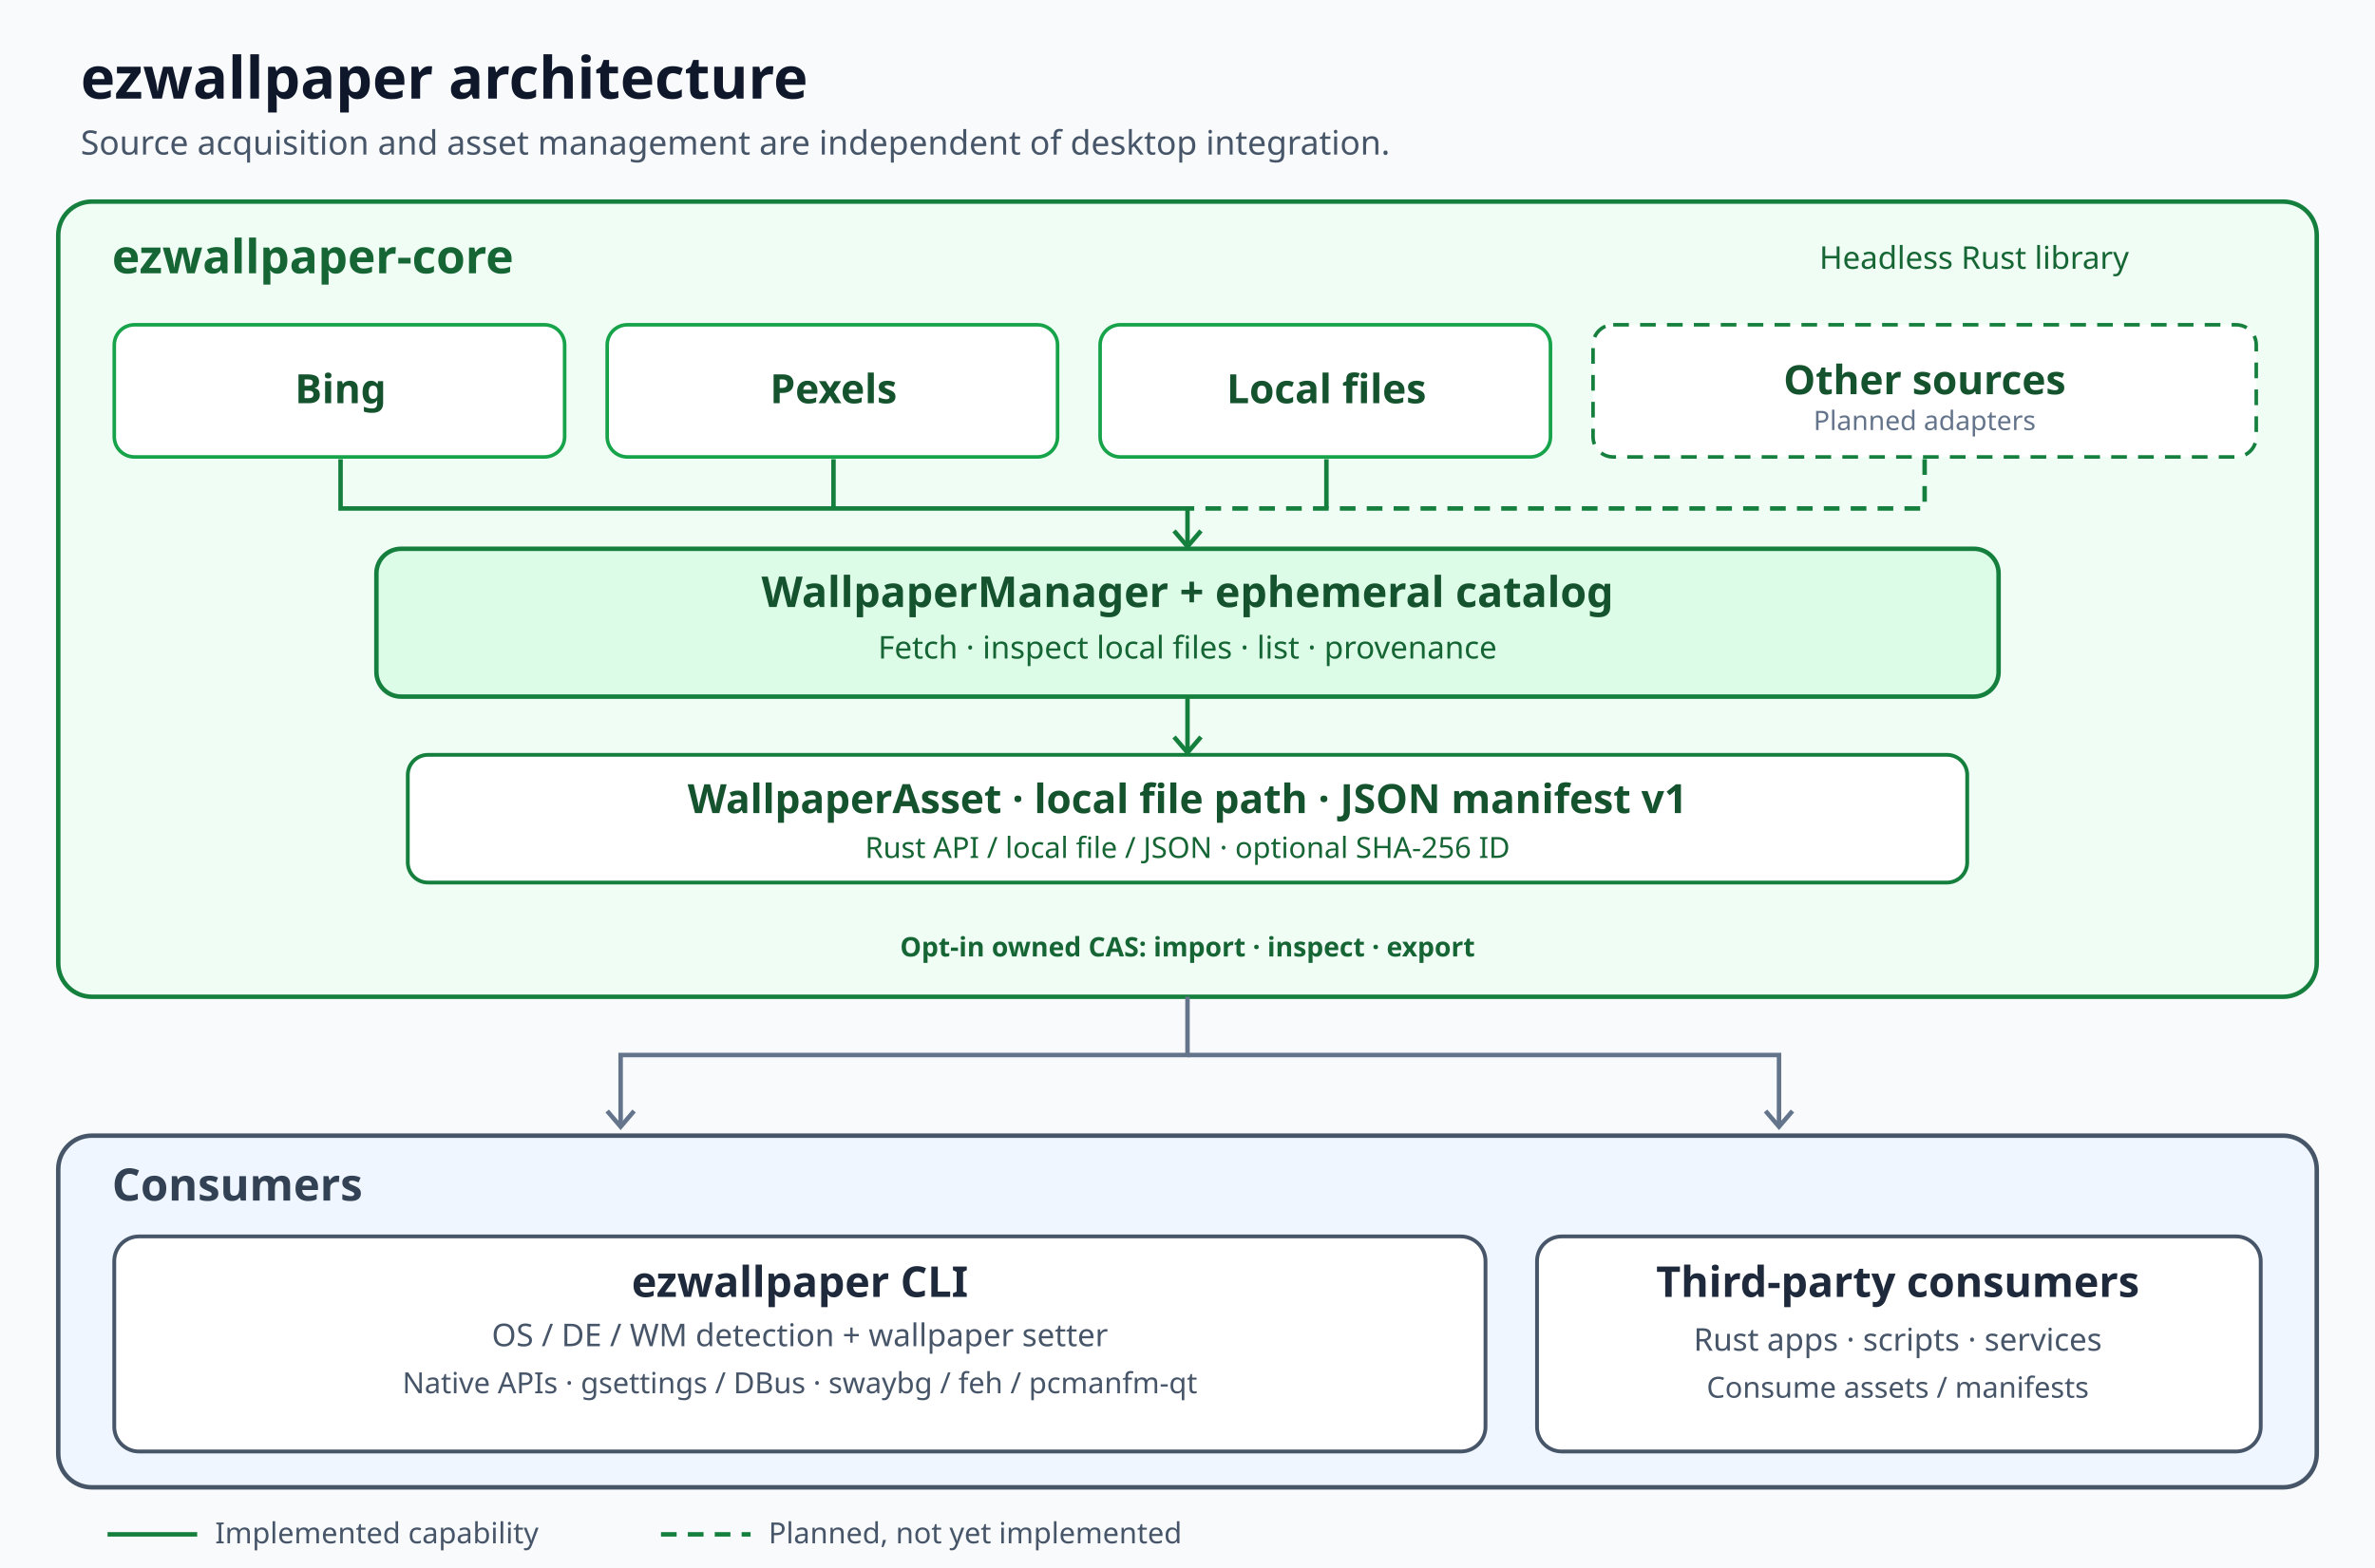
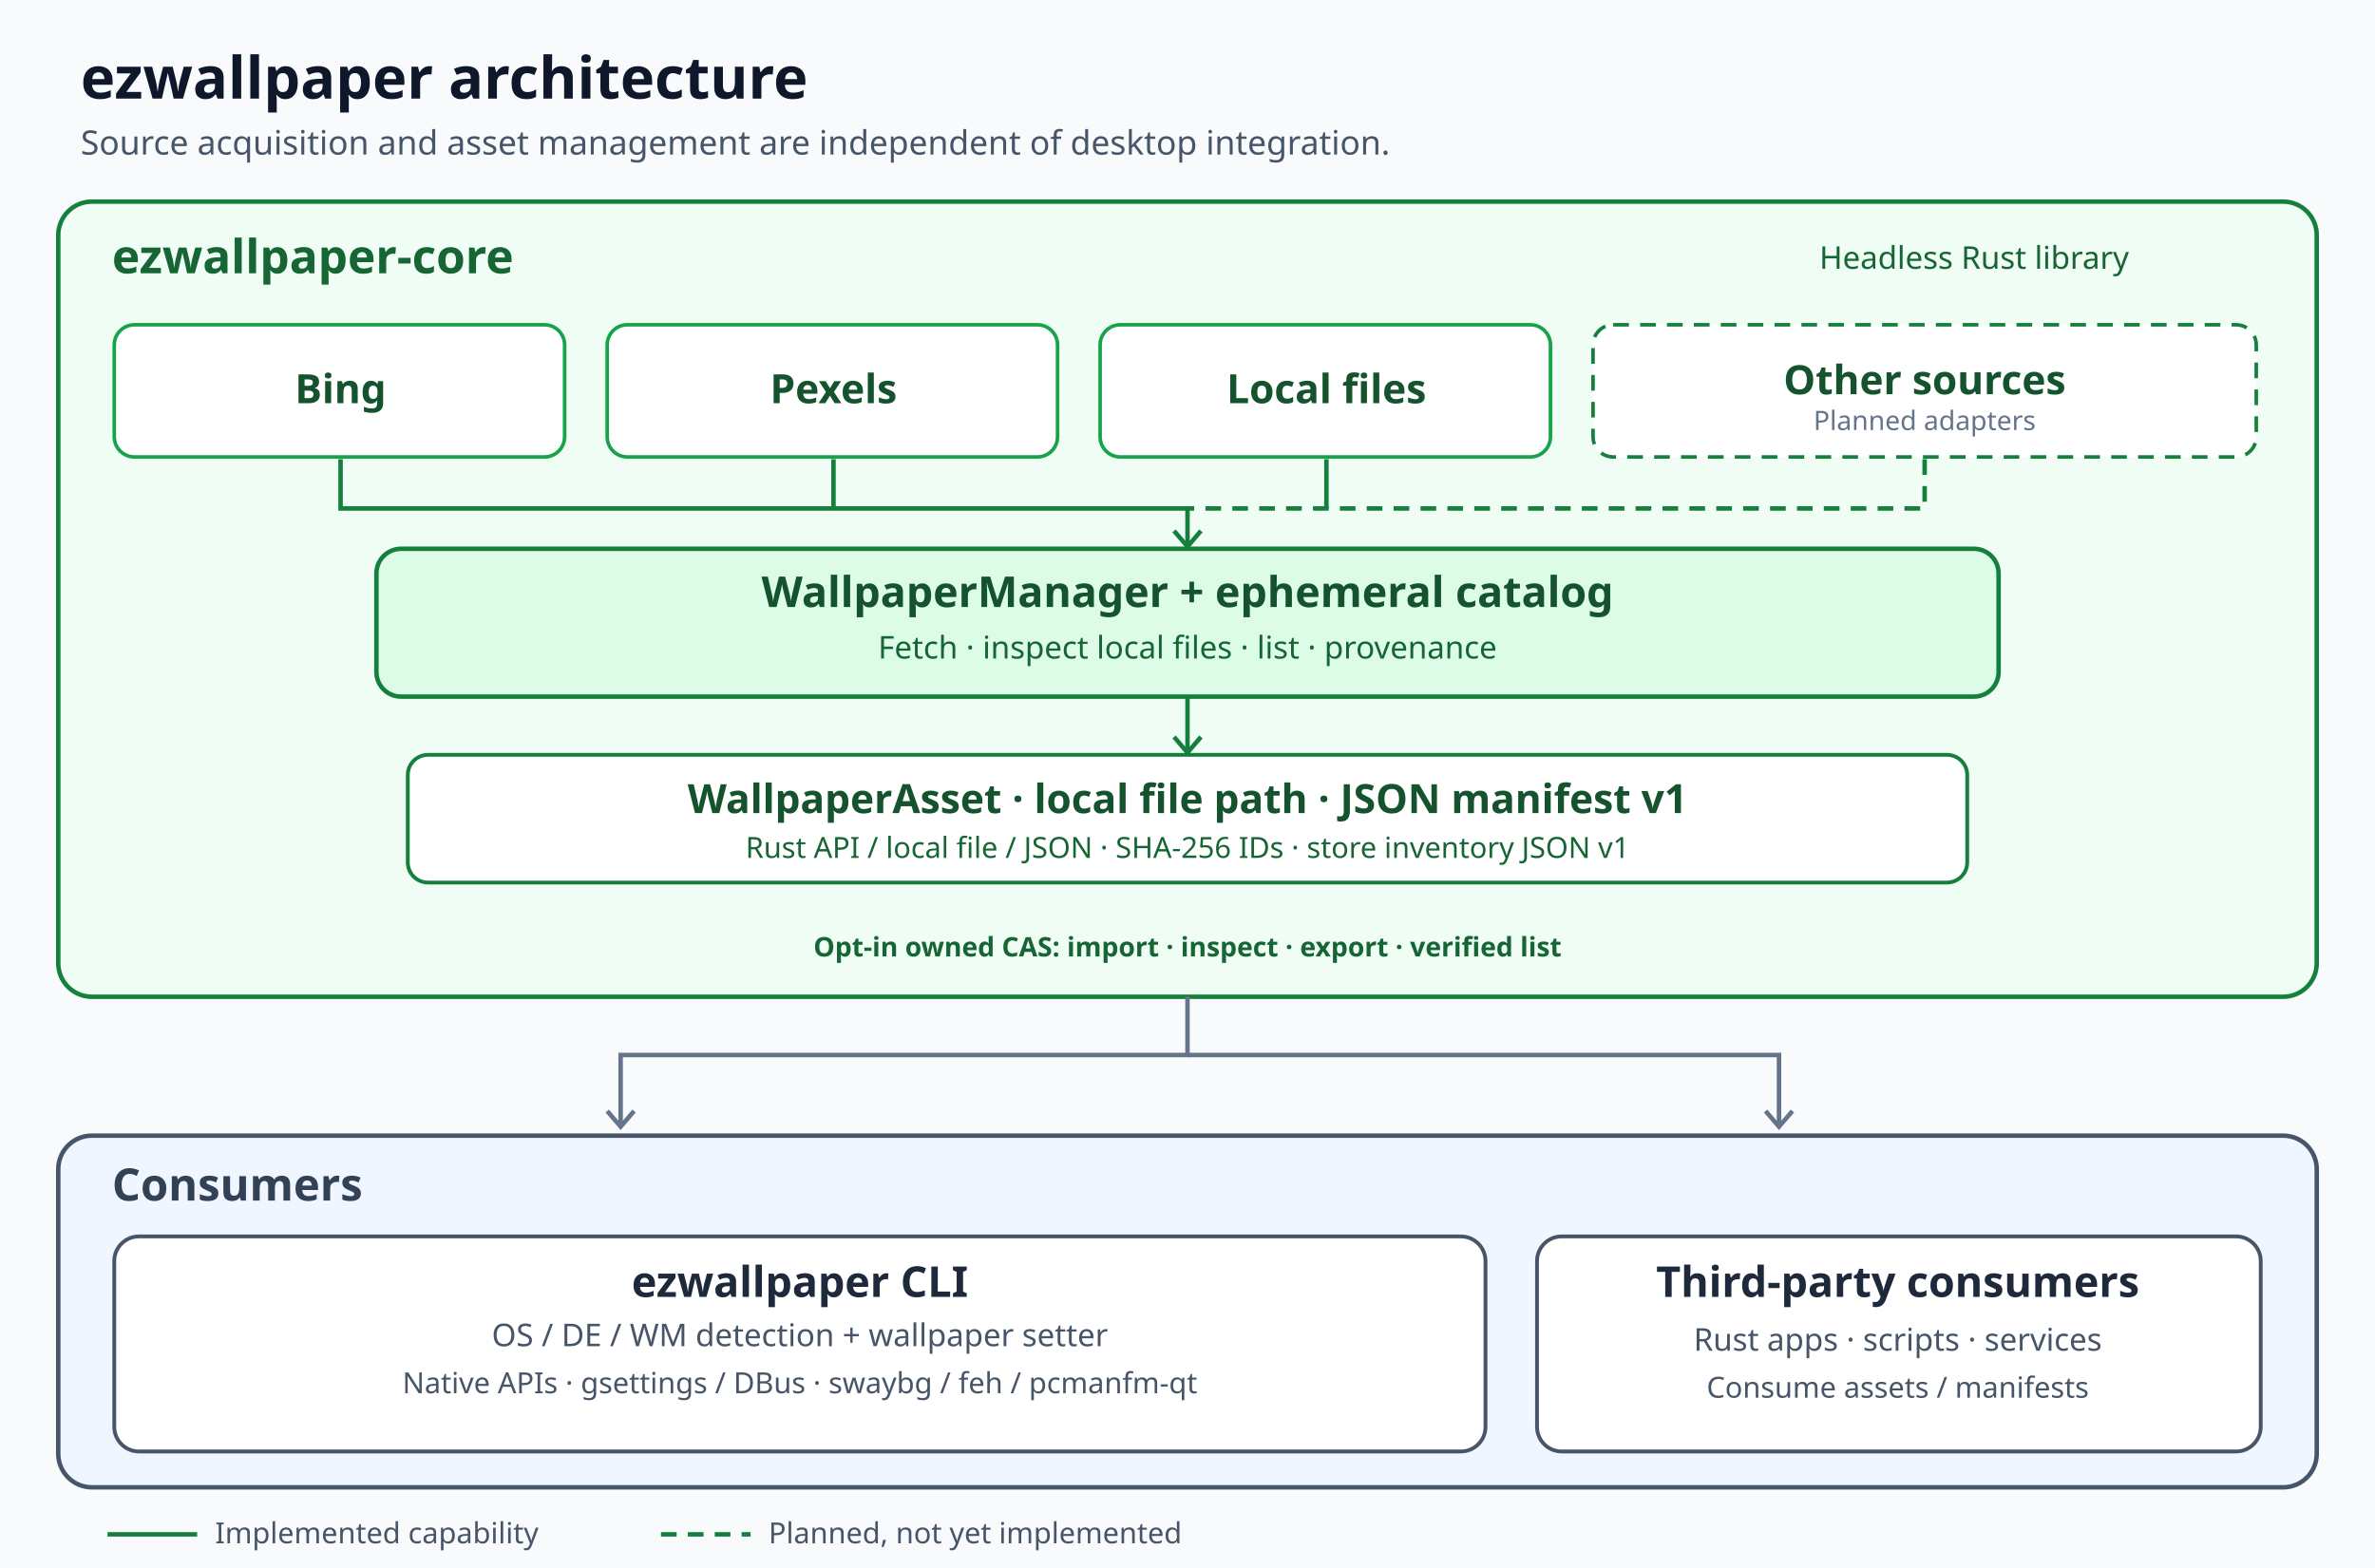
<svg xmlns="http://www.w3.org/2000/svg" width="1060" height="700" viewBox="0 0 1060 700" role="img" aria-labelledby="title desc">
  <rect width="1060" height="700" fill="#f8fafc" />
  <text x="36" y="44" fill="#0f172a" font-family="system-ui, sans-serif" font-size="26" font-weight="700">ezwallpaper architecture</text>
  <text x="36" y="69" fill="#475569" font-family="system-ui, sans-serif" font-size="15">Source acquisition and asset management are independent of desktop integration.</text>
  <rect x="26" y="90" width="1008" height="355" rx="15" fill="#f0fdf4" stroke="#15803d" stroke-width="2" />
  <text x="50" y="122" fill="#166534" font-family="system-ui, sans-serif" font-size="21" font-weight="700">ezwallpaper-core</text>
  <text x="812" y="120" fill="#166534" font-family="system-ui, sans-serif" font-size="14">Headless Rust library</text>
  <g fill="#fff" stroke="#16a34a" stroke-width="1.6">
    <rect x="51" y="145" width="201" height="59" rx="9" />
    <rect x="271" y="145" width="201" height="59" rx="9" />
    <rect x="491" y="145" width="201" height="59" rx="9" />
  </g>
  <rect x="711" y="145" width="296" height="59" rx="9" fill="#fff" stroke="#15803d" stroke-width="1.6" stroke-dasharray="7 5" />
  <g fill="#14532d" font-family="system-ui, sans-serif" font-size="18" font-weight="600" text-anchor="middle">
    <text x="152" y="180">Bing</text>
    <text x="372" y="180">Pexels</text>
    <text x="592" y="180">Local files</text>
    <text x="859" y="176">Other sources</text>
  </g>
  <text x="859" y="192" fill="#64748b" font-family="system-ui, sans-serif" font-size="12" text-anchor="middle">Planned adapters</text>
  <g stroke="#15803d" stroke-width="2" fill="none">
    <path d="M152 205 V227 H530 V244" />
    <path d="M372 205 V227" />
    <path d="M592 205 V227" />
    <path d="M859 205 V227 H530" stroke-dasharray="7 5" />
    <path d="M524 237 L530 244 L536 237" />
  </g>
  <rect x="168" y="245" width="724" height="66" rx="11" fill="#dcfce7" stroke="#15803d" stroke-width="2" />
  <text x="530" y="271" fill="#14532d" font-family="system-ui, sans-serif" font-size="19" font-weight="700" text-anchor="middle">WallpaperManager + ephemeral catalog</text>
  <text x="530" y="294" fill="#166534" font-family="system-ui, sans-serif" font-size="14" text-anchor="middle">Fetch · inspect local files · list · provenance</text>
  <path d="M530 311 V335" stroke="#15803d" stroke-width="2" />
  <path d="M524 329 L530 336 L536 329" fill="none" stroke="#15803d" stroke-width="2" />
  <rect x="182" y="337" width="696" height="57" rx="9" fill="#fff" stroke="#15803d" stroke-width="1.7" />
  <text x="530" y="363" fill="#14532d" font-family="system-ui, sans-serif" font-size="18" font-weight="700" text-anchor="middle">WallpaperAsset · local file path · JSON manifest v1</text>
-   <text x="530" y="383" fill="#166534" font-family="system-ui, sans-serif" font-size="13" text-anchor="middle">Rust API / local file / JSON · optional SHA-256 ID</text>
-   <text x="530" y="427" fill="#166534" font-family="system-ui, sans-serif" font-size="12" font-weight="600" text-anchor="middle">Opt-in owned CAS: import · inspect · export</text>
+   <text x="530" y="383" fill="#166534" font-family="system-ui, sans-serif" font-size="13" text-anchor="middle">Rust API / local file / JSON · SHA-256 IDs · store inventory JSON v1</text>
+   <text x="530" y="427" fill="#166534" font-family="system-ui, sans-serif" font-size="12" font-weight="600" text-anchor="middle">Opt-in owned CAS: import · inspect · export · verified list</text>
  <g stroke="#64748b" stroke-width="2" fill="none">
    <path d="M530 445 V471 H277 V502" />
    <path d="M530 471 H794 V502" />
    <path d="M271 496 L277 503 L283 496" />
    <path d="M788 496 L794 503 L800 496" />
  </g>
  <rect x="26" y="507" width="1008" height="157" rx="15" fill="#eff6ff" stroke="#475569" stroke-width="2" />
  <text x="50" y="536" fill="#334155" font-family="system-ui, sans-serif" font-size="20" font-weight="700">Consumers</text>
  <rect x="51" y="552" width="612" height="96" rx="11" fill="#fff" stroke="#475569" stroke-width="1.7" />
  <text x="357" y="579" fill="#1e293b" font-family="system-ui, sans-serif" font-size="19" font-weight="700" text-anchor="middle">ezwallpaper CLI</text>
  <text x="357" y="601" fill="#475569" font-family="system-ui, sans-serif" font-size="14" text-anchor="middle">OS / DE / WM detection + wallpaper setter</text>
  <text x="357" y="622" fill="#475569" font-family="system-ui, sans-serif" font-size="13" text-anchor="middle">Native APIs · gsettings / DBus · swaybg / feh / pcmanfm-qt</text>
  <rect x="686" y="552" width="323" height="96" rx="11" fill="#fff" stroke="#475569" stroke-width="1.7" />
  <text x="847" y="579" fill="#1e293b" font-family="system-ui, sans-serif" font-size="19" font-weight="700" text-anchor="middle">Third-party consumers</text>
  <text x="847" y="603" fill="#475569" font-family="system-ui, sans-serif" font-size="14" text-anchor="middle">Rust apps · scripts · services</text>
  <text x="847" y="624" fill="#475569" font-family="system-ui, sans-serif" font-size="13" text-anchor="middle">Consume assets / manifests</text>
  <path d="M48 685 H88" stroke="#15803d" stroke-width="2" />
  <text x="96" y="689" fill="#475569" font-family="system-ui, sans-serif" font-size="13">Implemented capability</text>
  <path d="M295 685 H335" stroke="#15803d" stroke-width="2" stroke-dasharray="7 5" />
  <text x="343" y="689" fill="#475569" font-family="system-ui, sans-serif" font-size="13">Planned, not yet implemented</text>
</svg>
